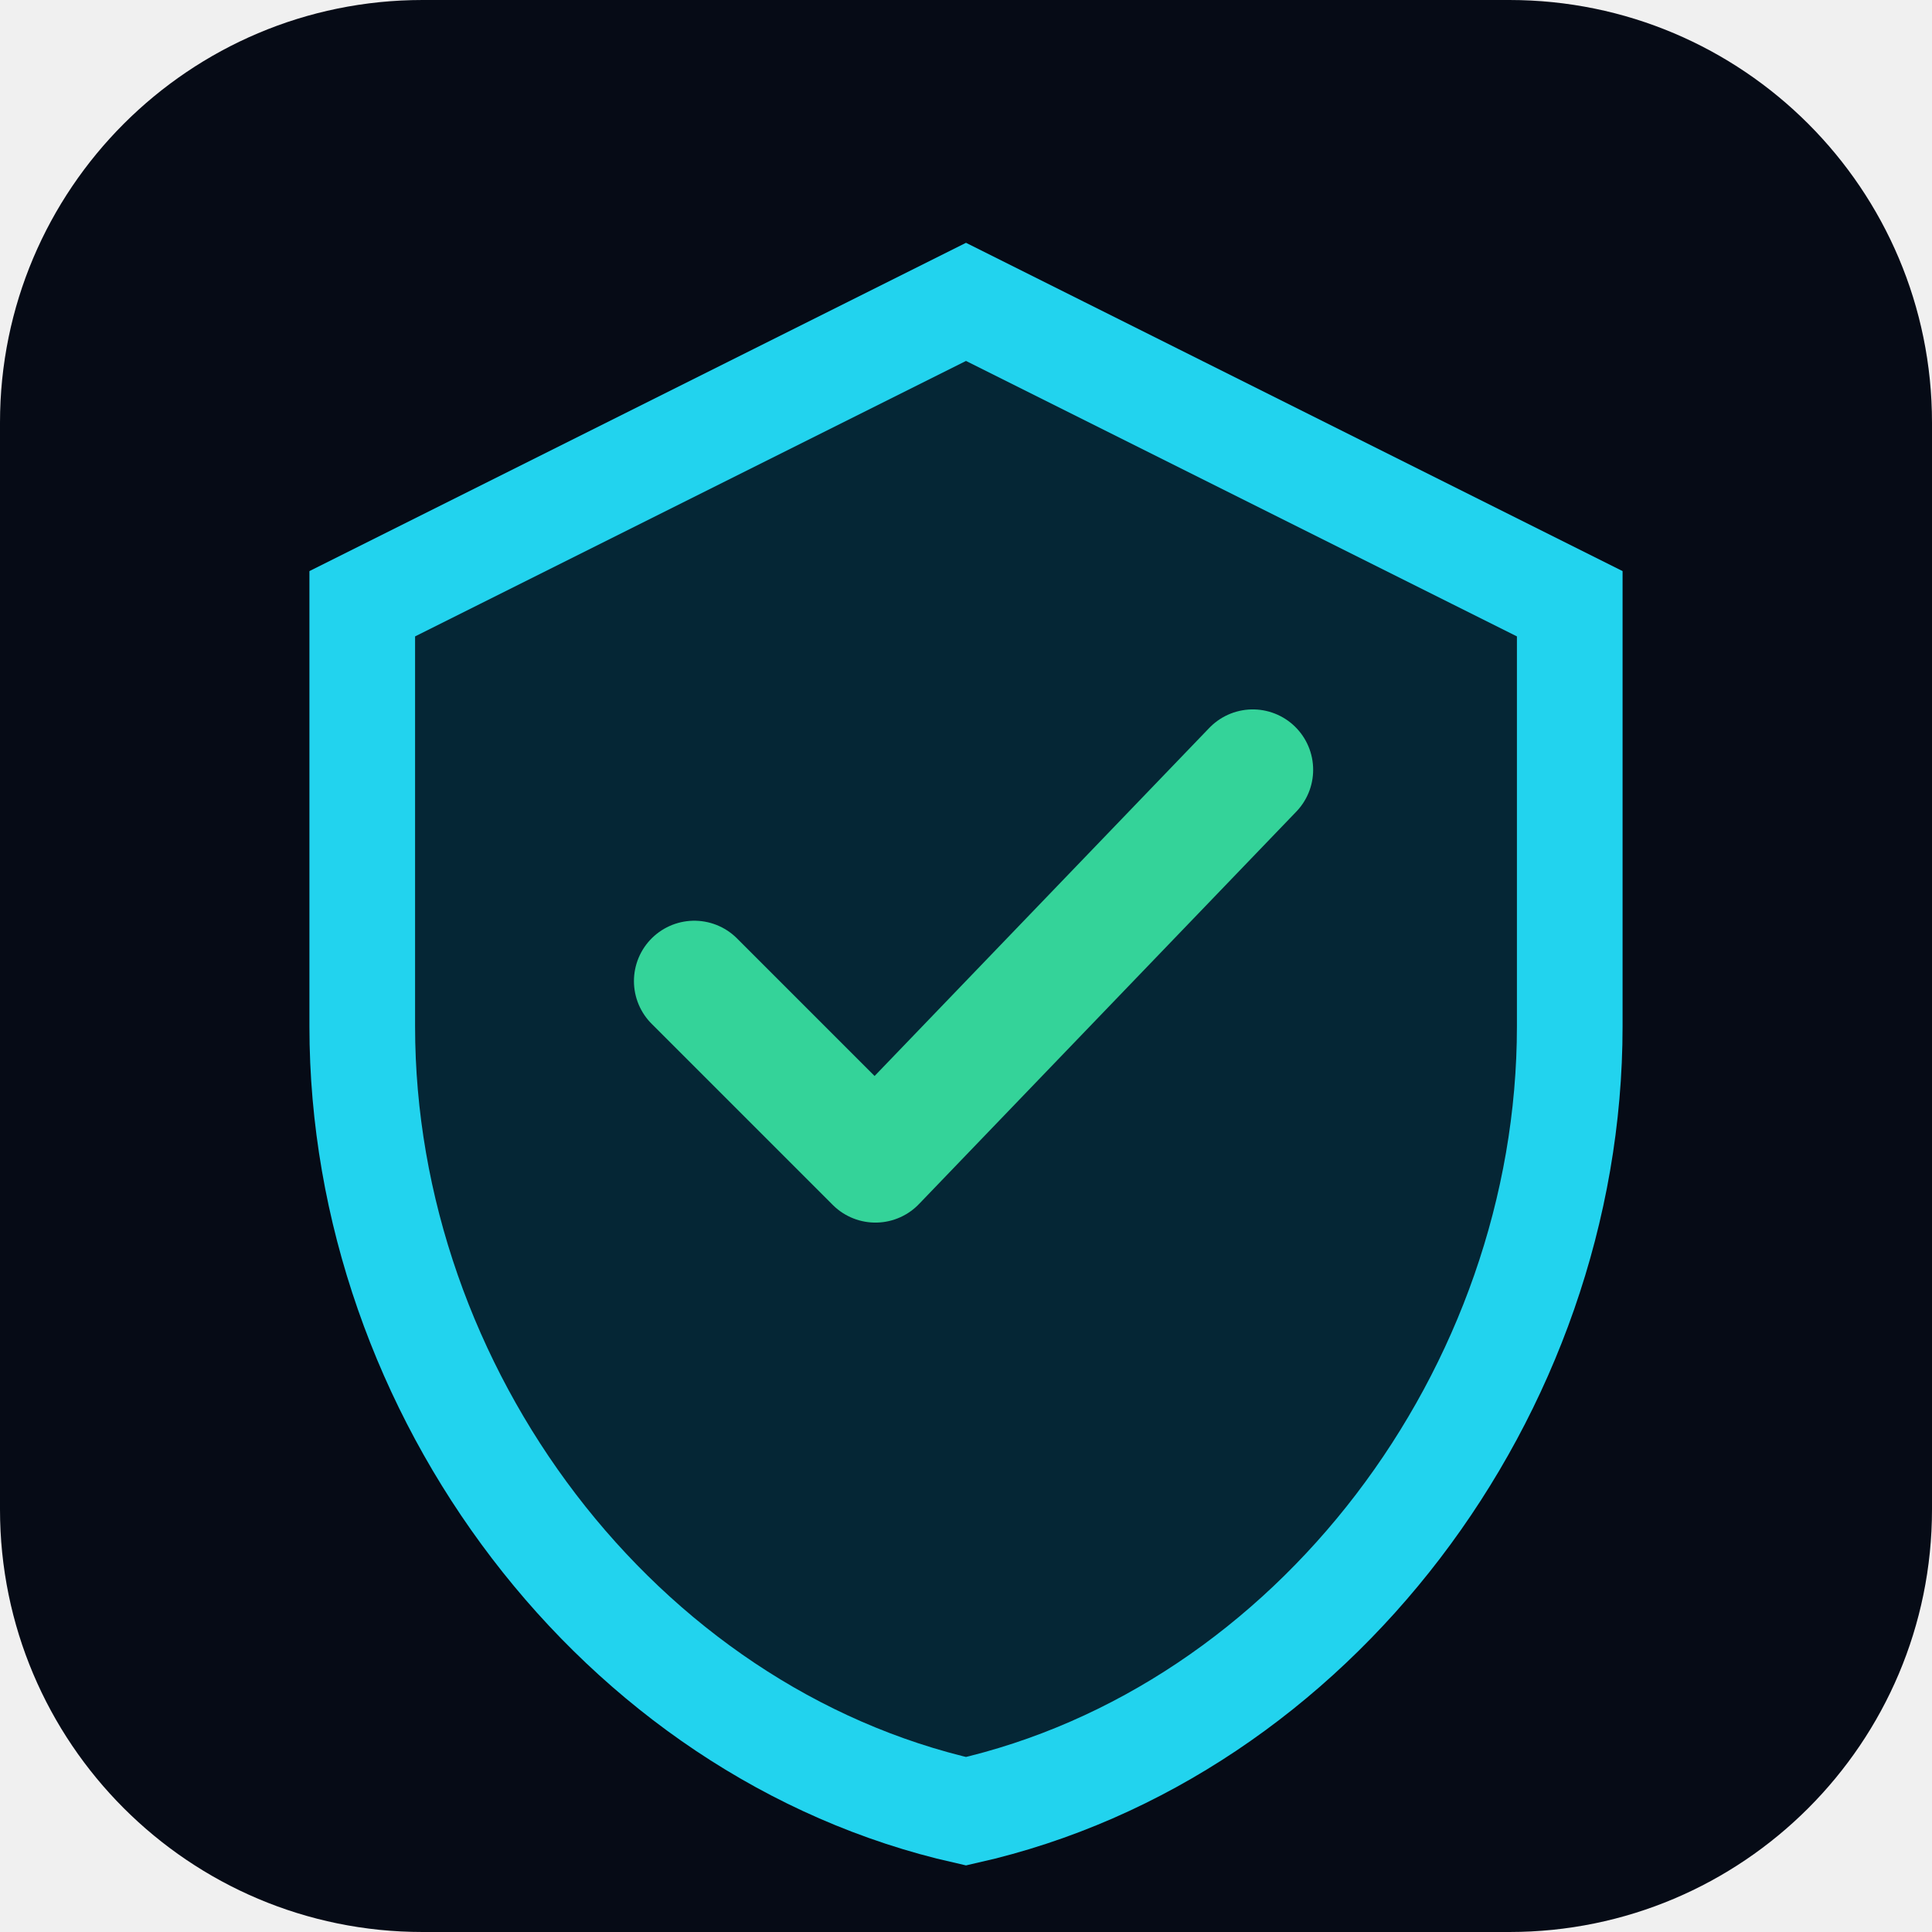
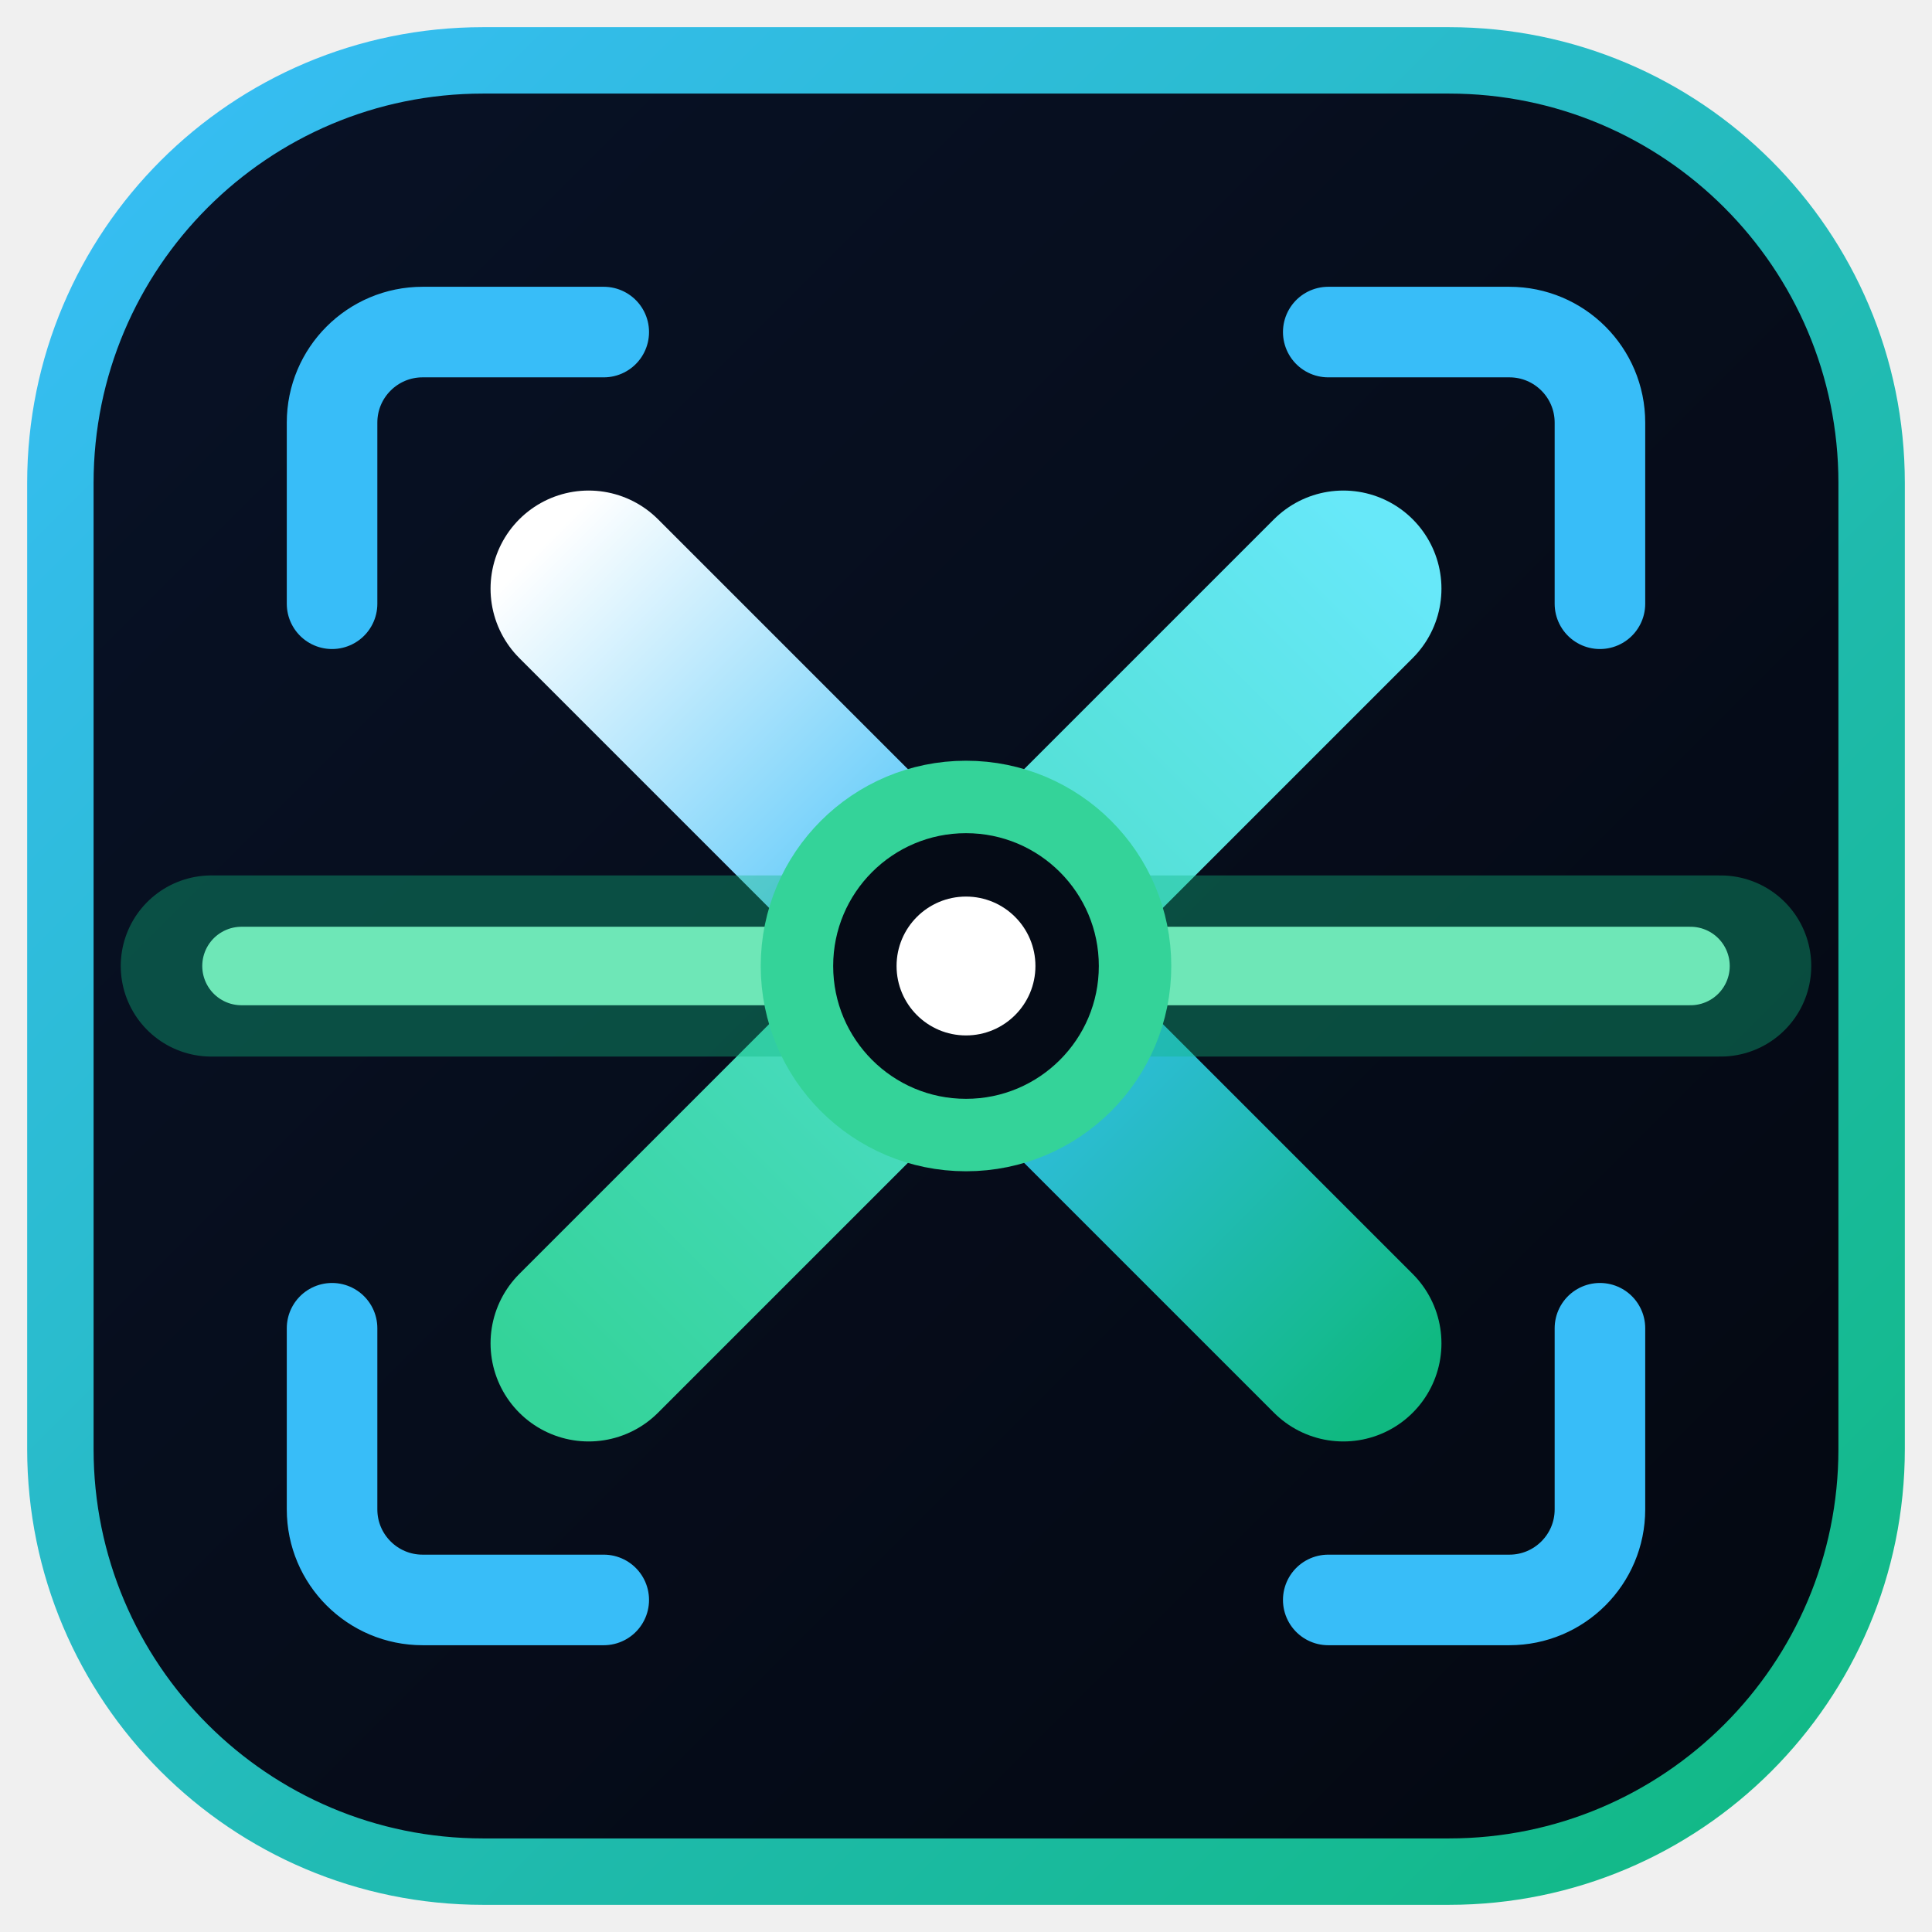
<svg xmlns="http://www.w3.org/2000/svg" viewBox="0 0 64 64" fill="none">
-   <rect width="64" height="64" rx="14" fill="#060b16" />
-   <path d="M32 10L12 20v14c0 12.1 8.5 23.4 20 26 11.5-2.6 20-13.9 20-26V20L32 10z" fill="#06b6d4" fill-opacity="0.16" stroke="#22d3ee" stroke-width="3.5" />
-   <path d="M23 32.5l6 6 12.5-13" stroke="#34d399" stroke-width="4" stroke-linecap="round" stroke-linejoin="round" />
+   <defs>
+     <linearGradient id="bg" x1="4" y1="4" x2="60" y2="60" gradientUnits="userSpaceOnUse">
+       <stop offset="0%" stop-color="#081226" />
+       <stop offset="100%" stop-color="#040811" />
+     </linearGradient>
+     <linearGradient id="rim" x1="2" y1="2" x2="62" y2="62" gradientUnits="userSpaceOnUse">
+       <stop offset="0%" stop-color="#38bdf8" />
+       <stop offset="100%" stop-color="#10b981" />
+     </linearGradient>
+     <linearGradient id="x1" x1="18" y1="18" x2="46" y2="46" gradientUnits="userSpaceOnUse">
+       <stop offset="0%" stop-color="#ffffff" />
+       <stop offset="50%" stop-color="#38bdf8" />
+       <stop offset="100%" stop-color="#10b981" />
+     </linearGradient>
+     <linearGradient id="x2" x1="46" y1="18" x2="18" y2="46" gradientUnits="userSpaceOnUse">
+       <stop offset="0%" stop-color="#67e8f9" />
+       <stop offset="100%" stop-color="#34d399" />
+     </linearGradient>
+   </defs>
+   <rect x="2" y="2" width="60" height="60" rx="14" fill="url(#bg)" stroke="url(#rim)" stroke-width="2.2" />
+   <g stroke="#38bdf8" stroke-width="3" stroke-linecap="round" stroke-linejoin="round">
+     <path d="M11 20v-6a3 3 0 0 1 3-3h6" />
+     <path d="M44 11h6a3 3 0 0 1 3 3v6" />
+     <path d="M11 44v6a3 3 0 0 0 3 3h6" />
+     <path d="M44 53h6a3 3 0 0 0 3-3v-6" />
+   </g>
+   <path d="M19.5 19.5L44.5 44.5" stroke="url(#x1)" stroke-width="6.5" stroke-linecap="round" />
+   <path d="M44.5 19.5L19.5 44.5" stroke="url(#x2)" stroke-width="6.5" stroke-linecap="round" />
+   <line x1="7" y1="32" x2="57" y2="32" stroke="#10b981" stroke-opacity="0.38" stroke-width="6" stroke-linecap="round" />
+   <line x1="8" y1="32" x2="56" y2="32" stroke="#6ee7b7" stroke-width="2.6" stroke-linecap="round" />
+   <circle cx="32" cy="32" r="5.6" fill="#050b16" stroke="#34d399" stroke-width="2.4" />
+   <circle cx="32" cy="32" r="2.3" fill="#ffffff" />
</svg>
